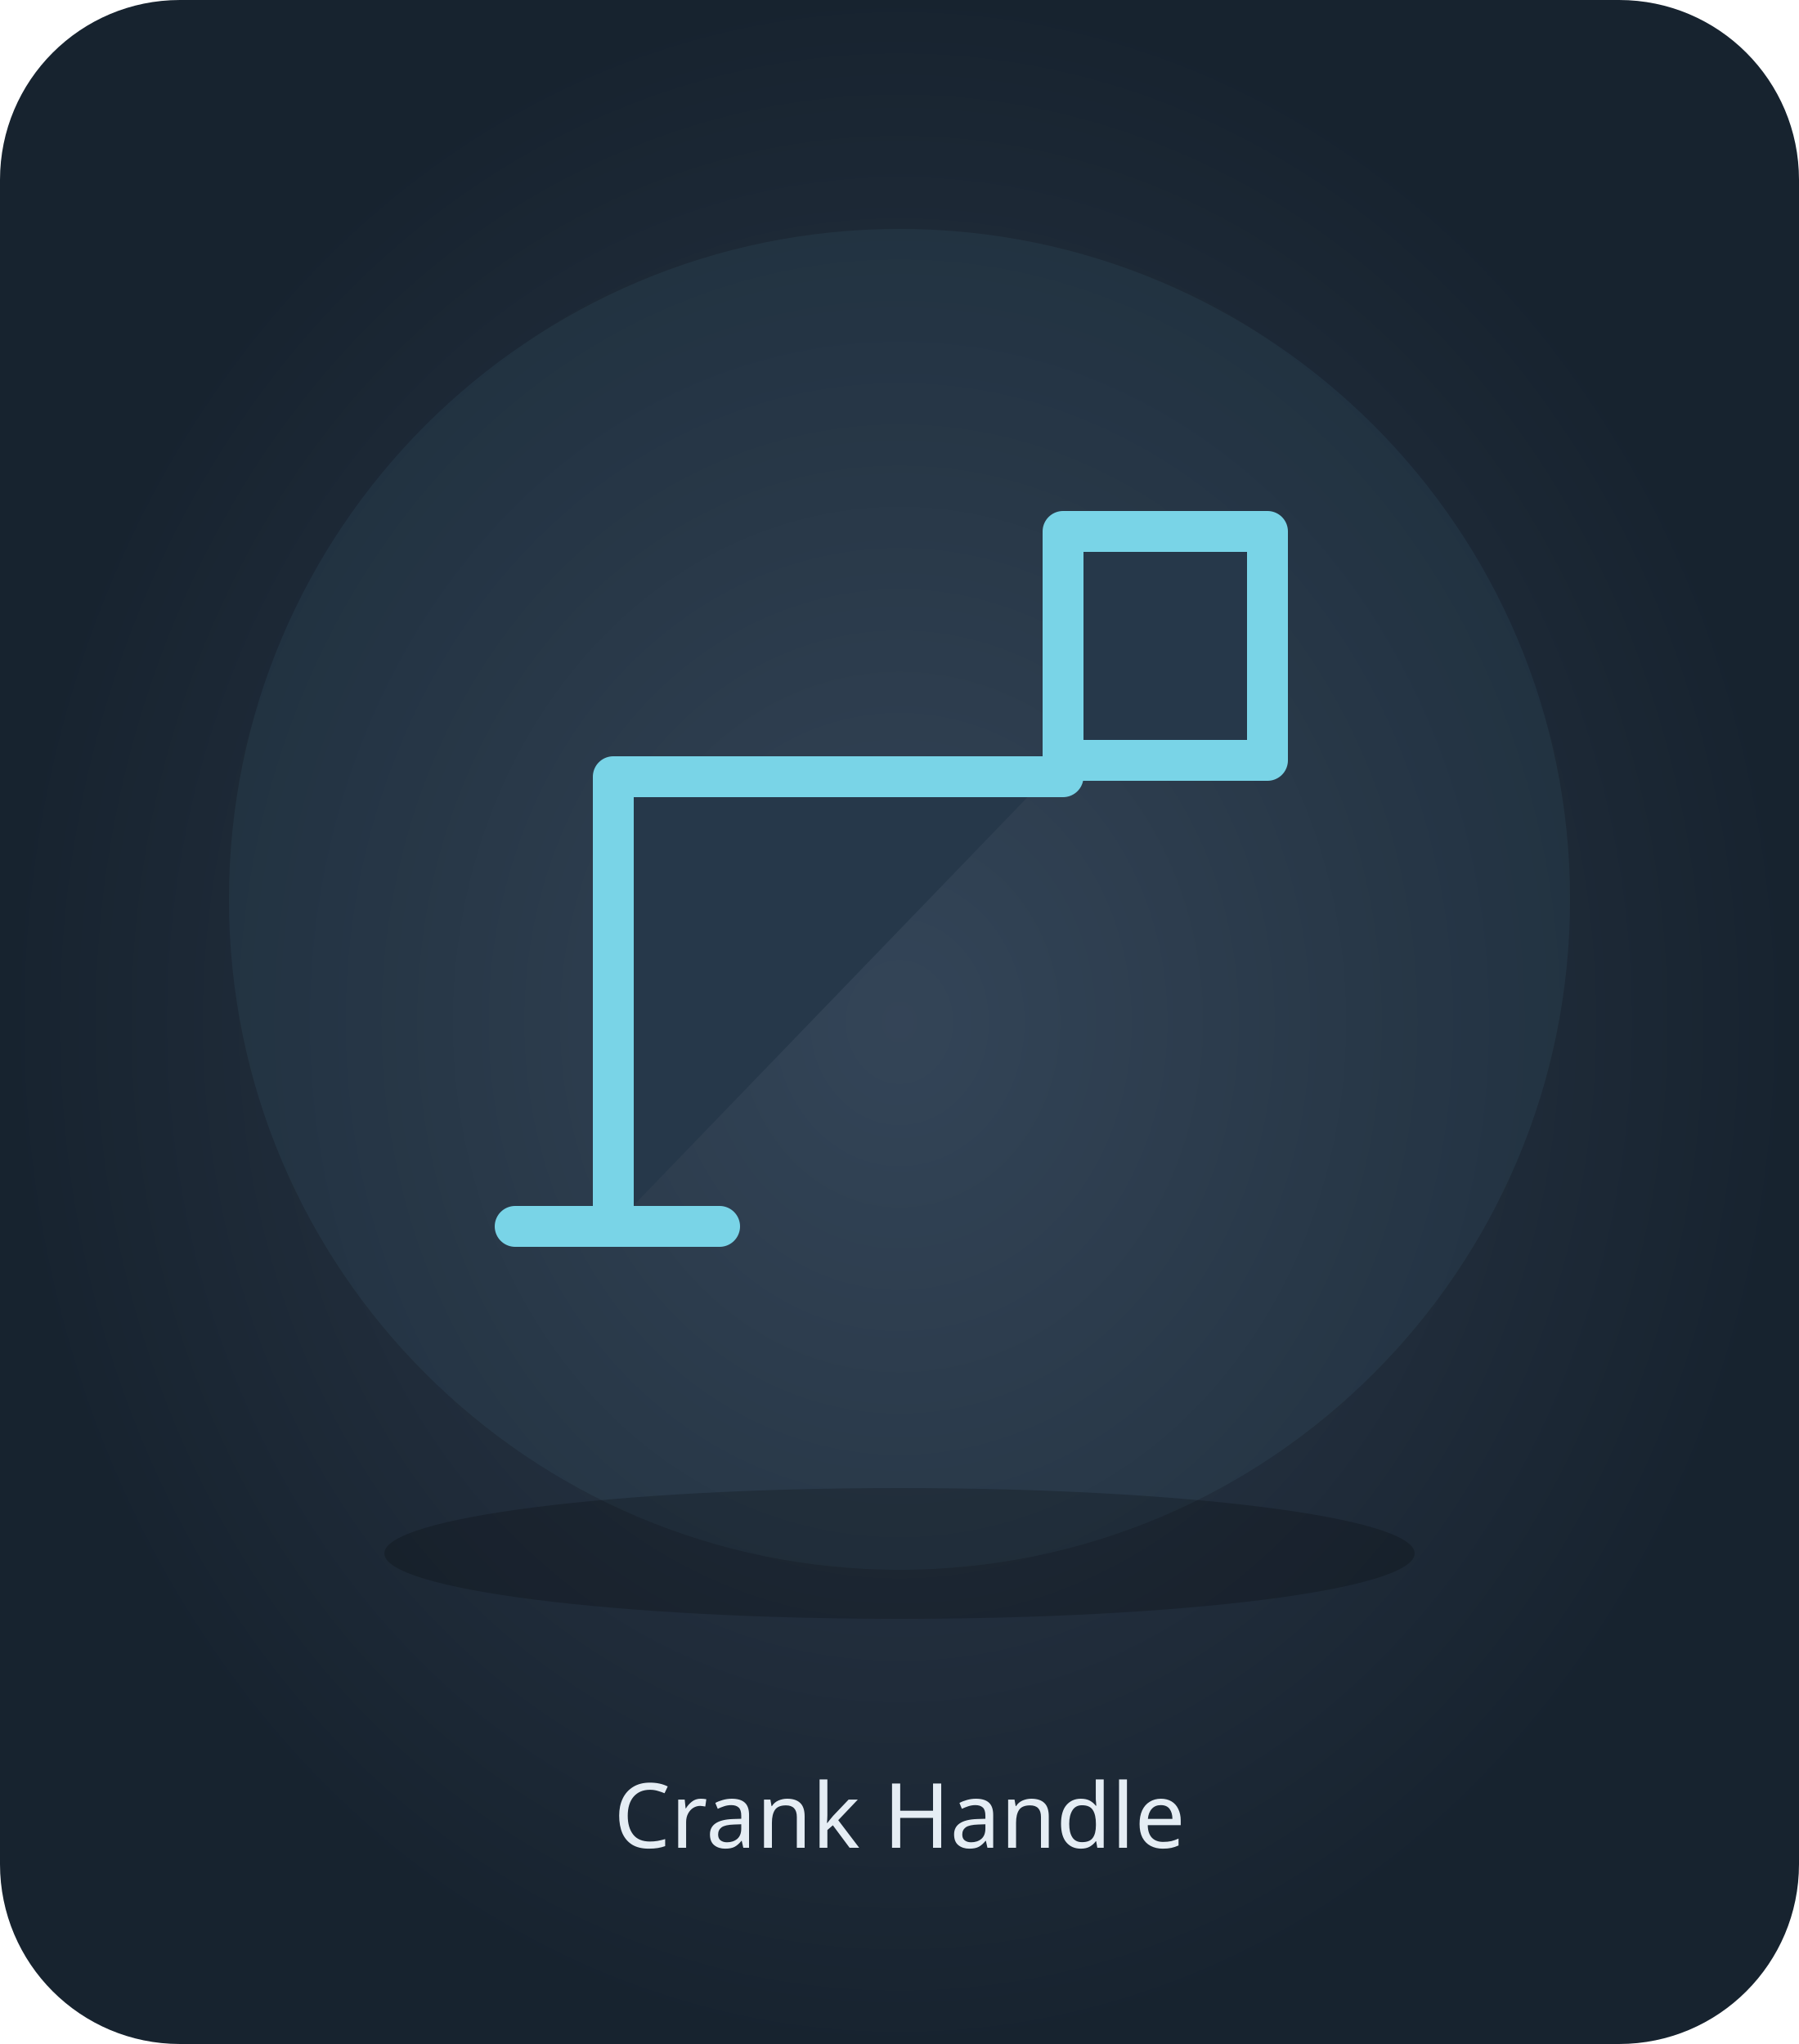
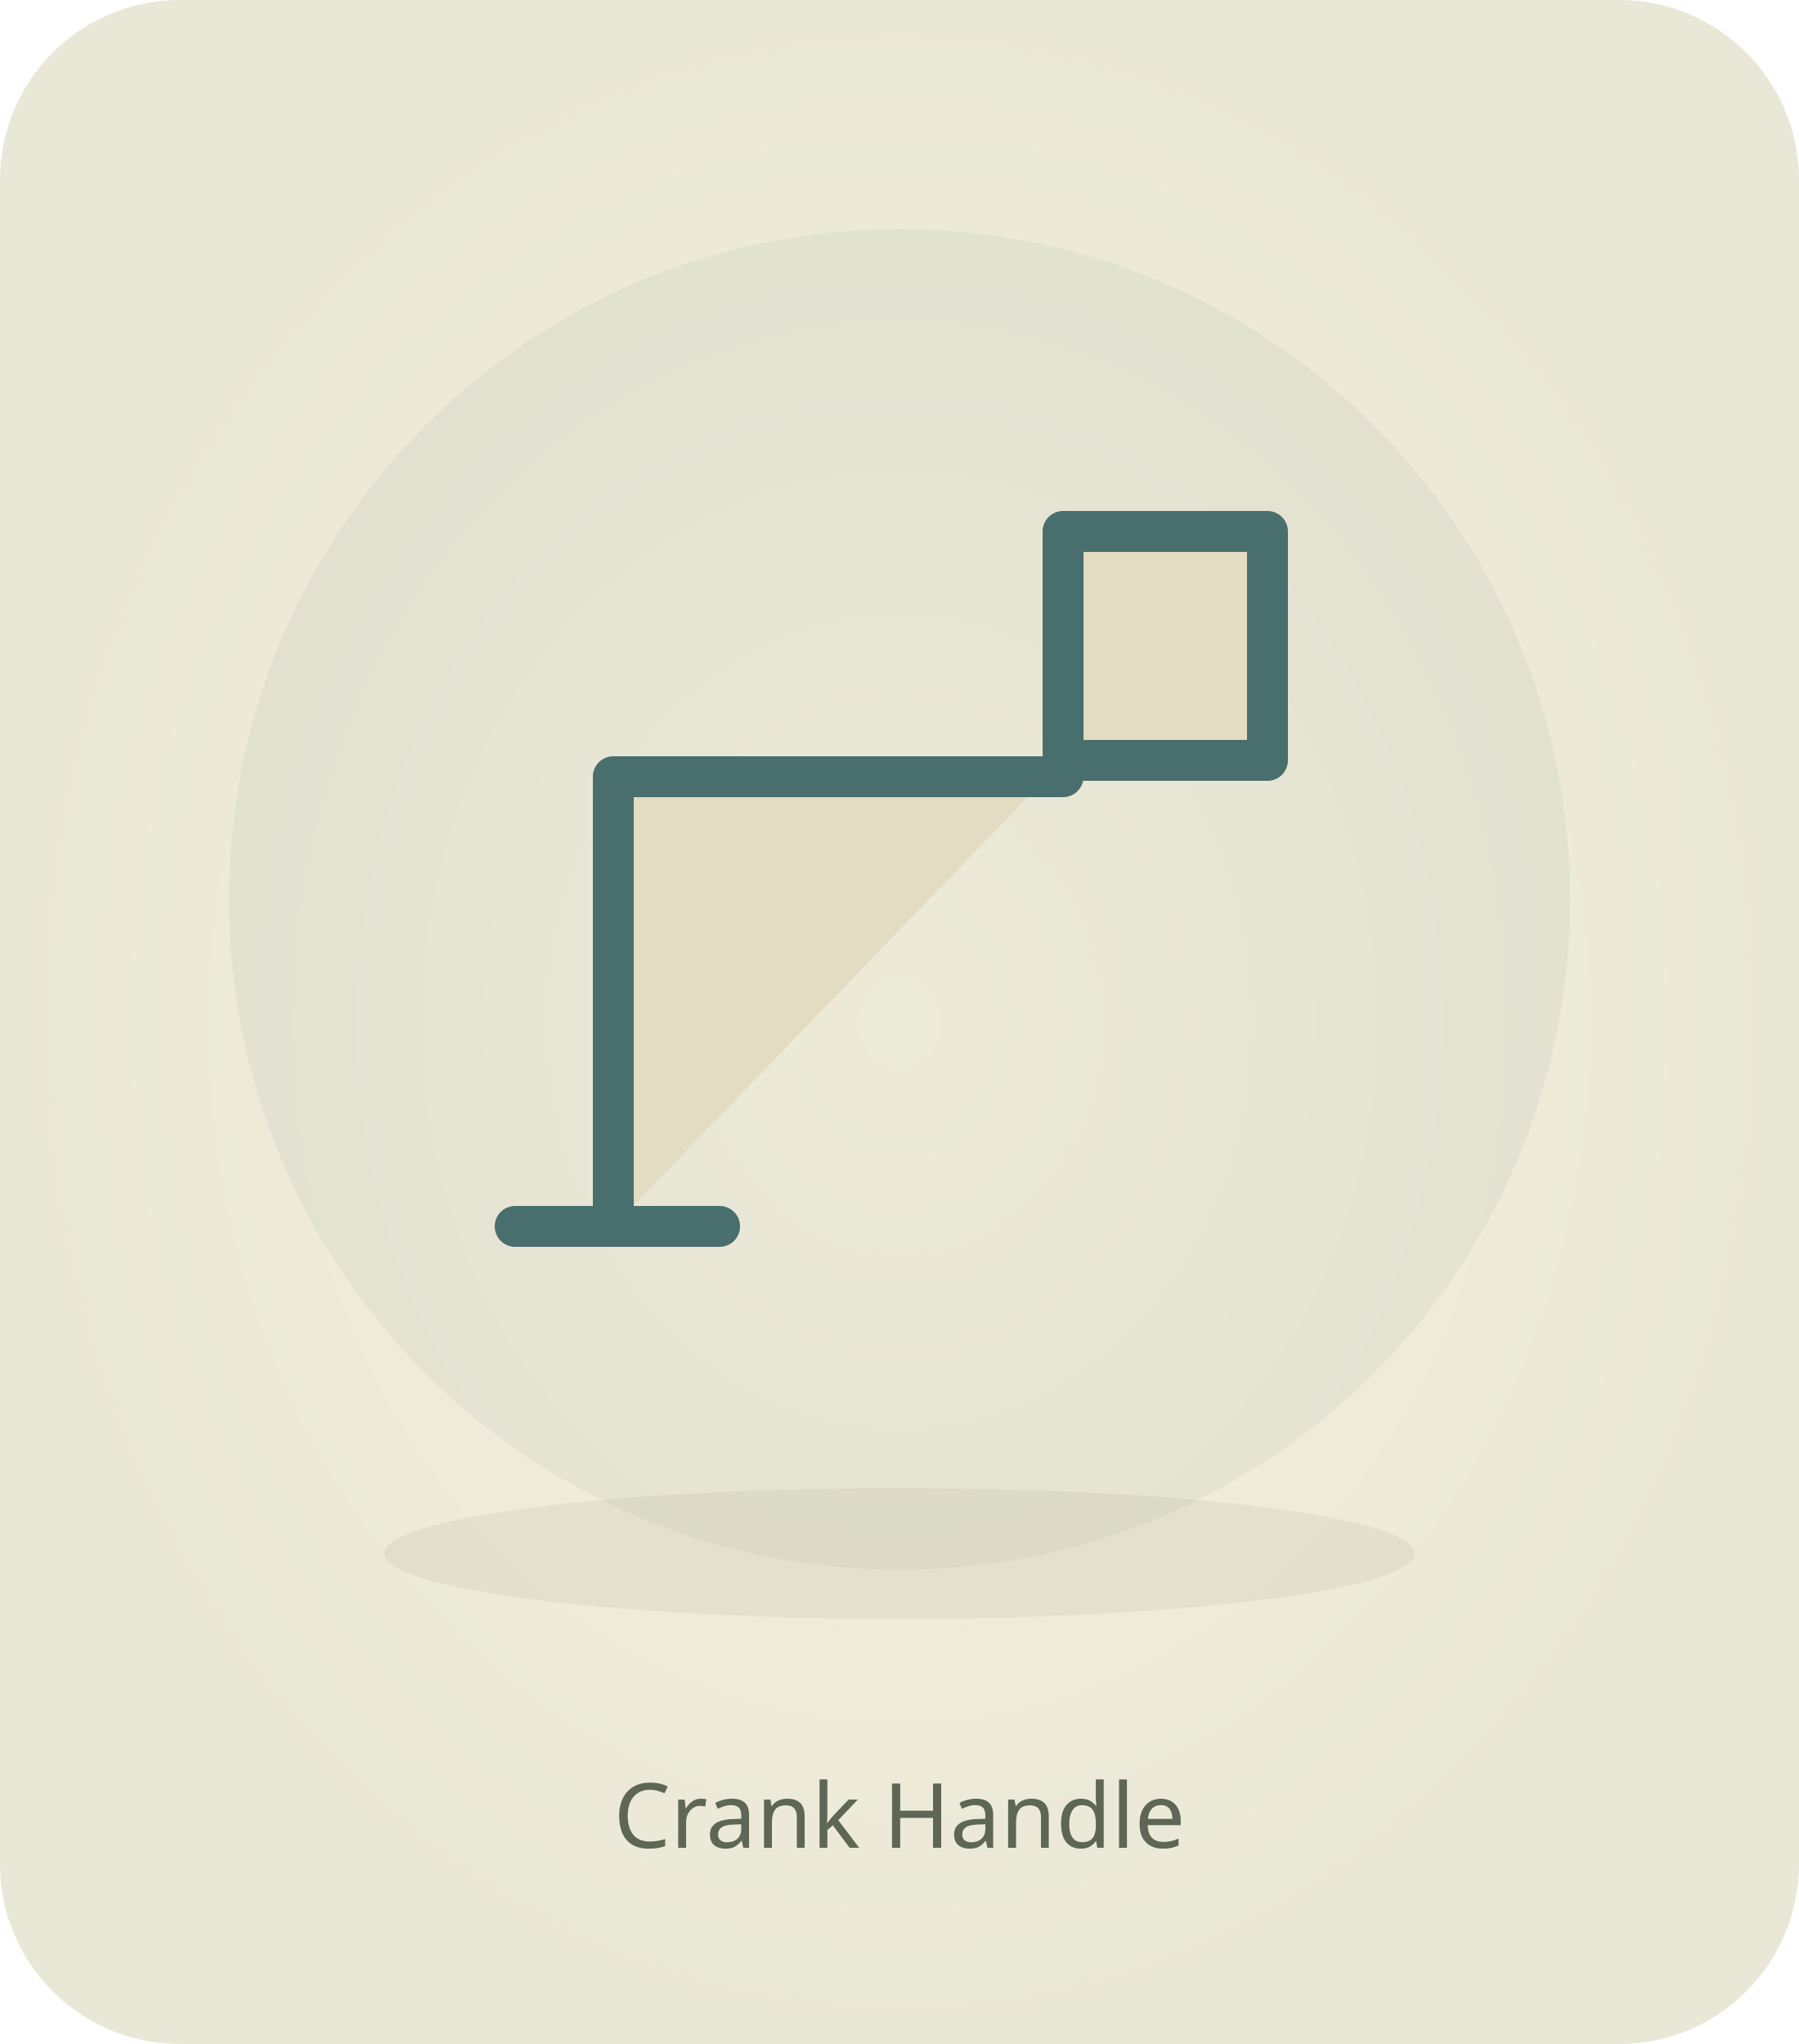
<svg xmlns="http://www.w3.org/2000/svg" viewBox="0 0 220 250" role="img">
  <defs>
    <radialGradient id="bg">
-       <stop stop-color="#303c4e" />
-       <stop offset="1" stop-color="#17232f" />
+       <stop stop-color="#f7f2df" />
+       <stop offset="1" stop-color="#e9e7d6" />
    </radialGradient>
  </defs>
  <rect width="220" height="250" rx="22" fill="url(#bg)" />
-   <circle cx="110" cy="110" r="82" fill="#79d4e7" opacity=".06" />
-   <ellipse cx="110" cy="190" rx="63" ry="8" fill="#000" opacity=".2" />
-   <g fill="#26384a" stroke="#79d4e7" stroke-width="5" stroke-linecap="round" stroke-linejoin="round">
+   <circle cx="110" cy="110" r="82" fill="#486e6d" opacity=".06" />
+   <ellipse cx="110" cy="190" rx="63" ry="8" fill="#605b3c" opacity=".08" />
+   <g fill="#e3dbc2" stroke="#486e6d" stroke-width="5" stroke-linecap="round" stroke-linejoin="round">
    <path d="M75 150V95h55V65h25v28h-25M63 150h25" />
  </g>
-   <text x="110" y="226" fill="#e5edf4" font-family="sans-serif" font-size="11" text-anchor="middle">Crank Handle</text>
+   <text x="110" y="226" fill="#5e6656" font-family="sans-serif" font-size="11" text-anchor="middle">Crank Handle</text>
</svg>
